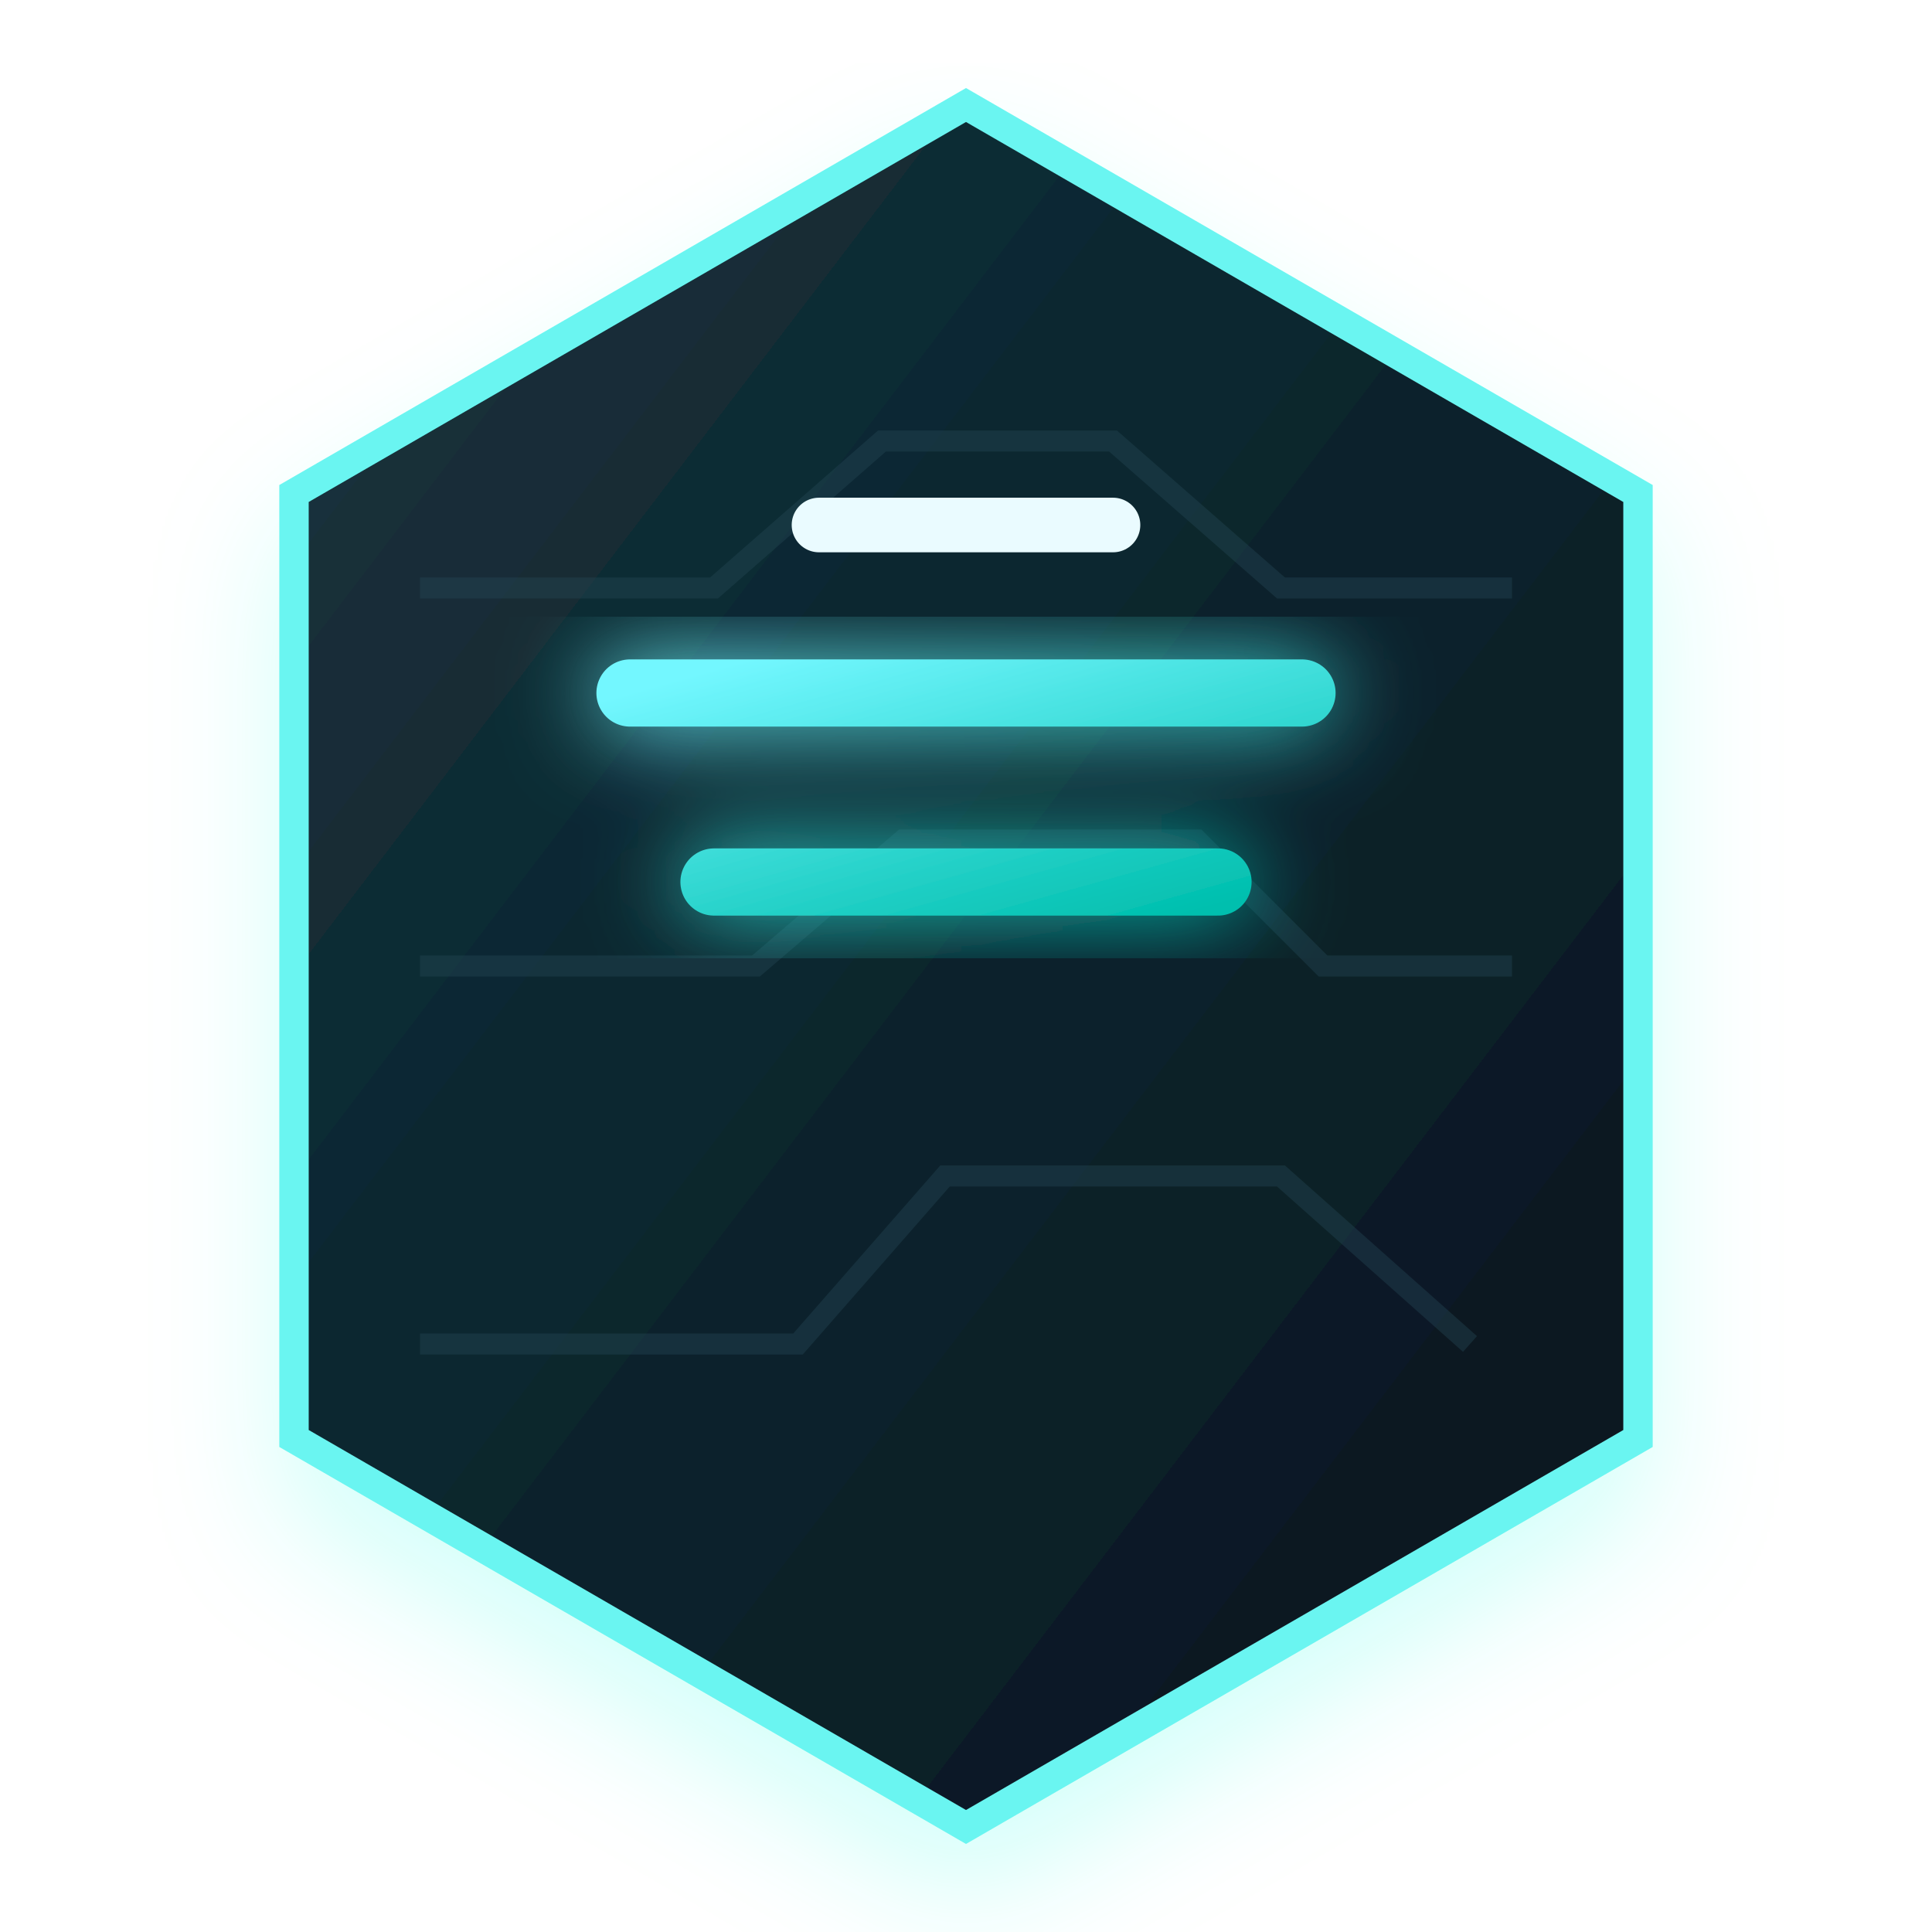
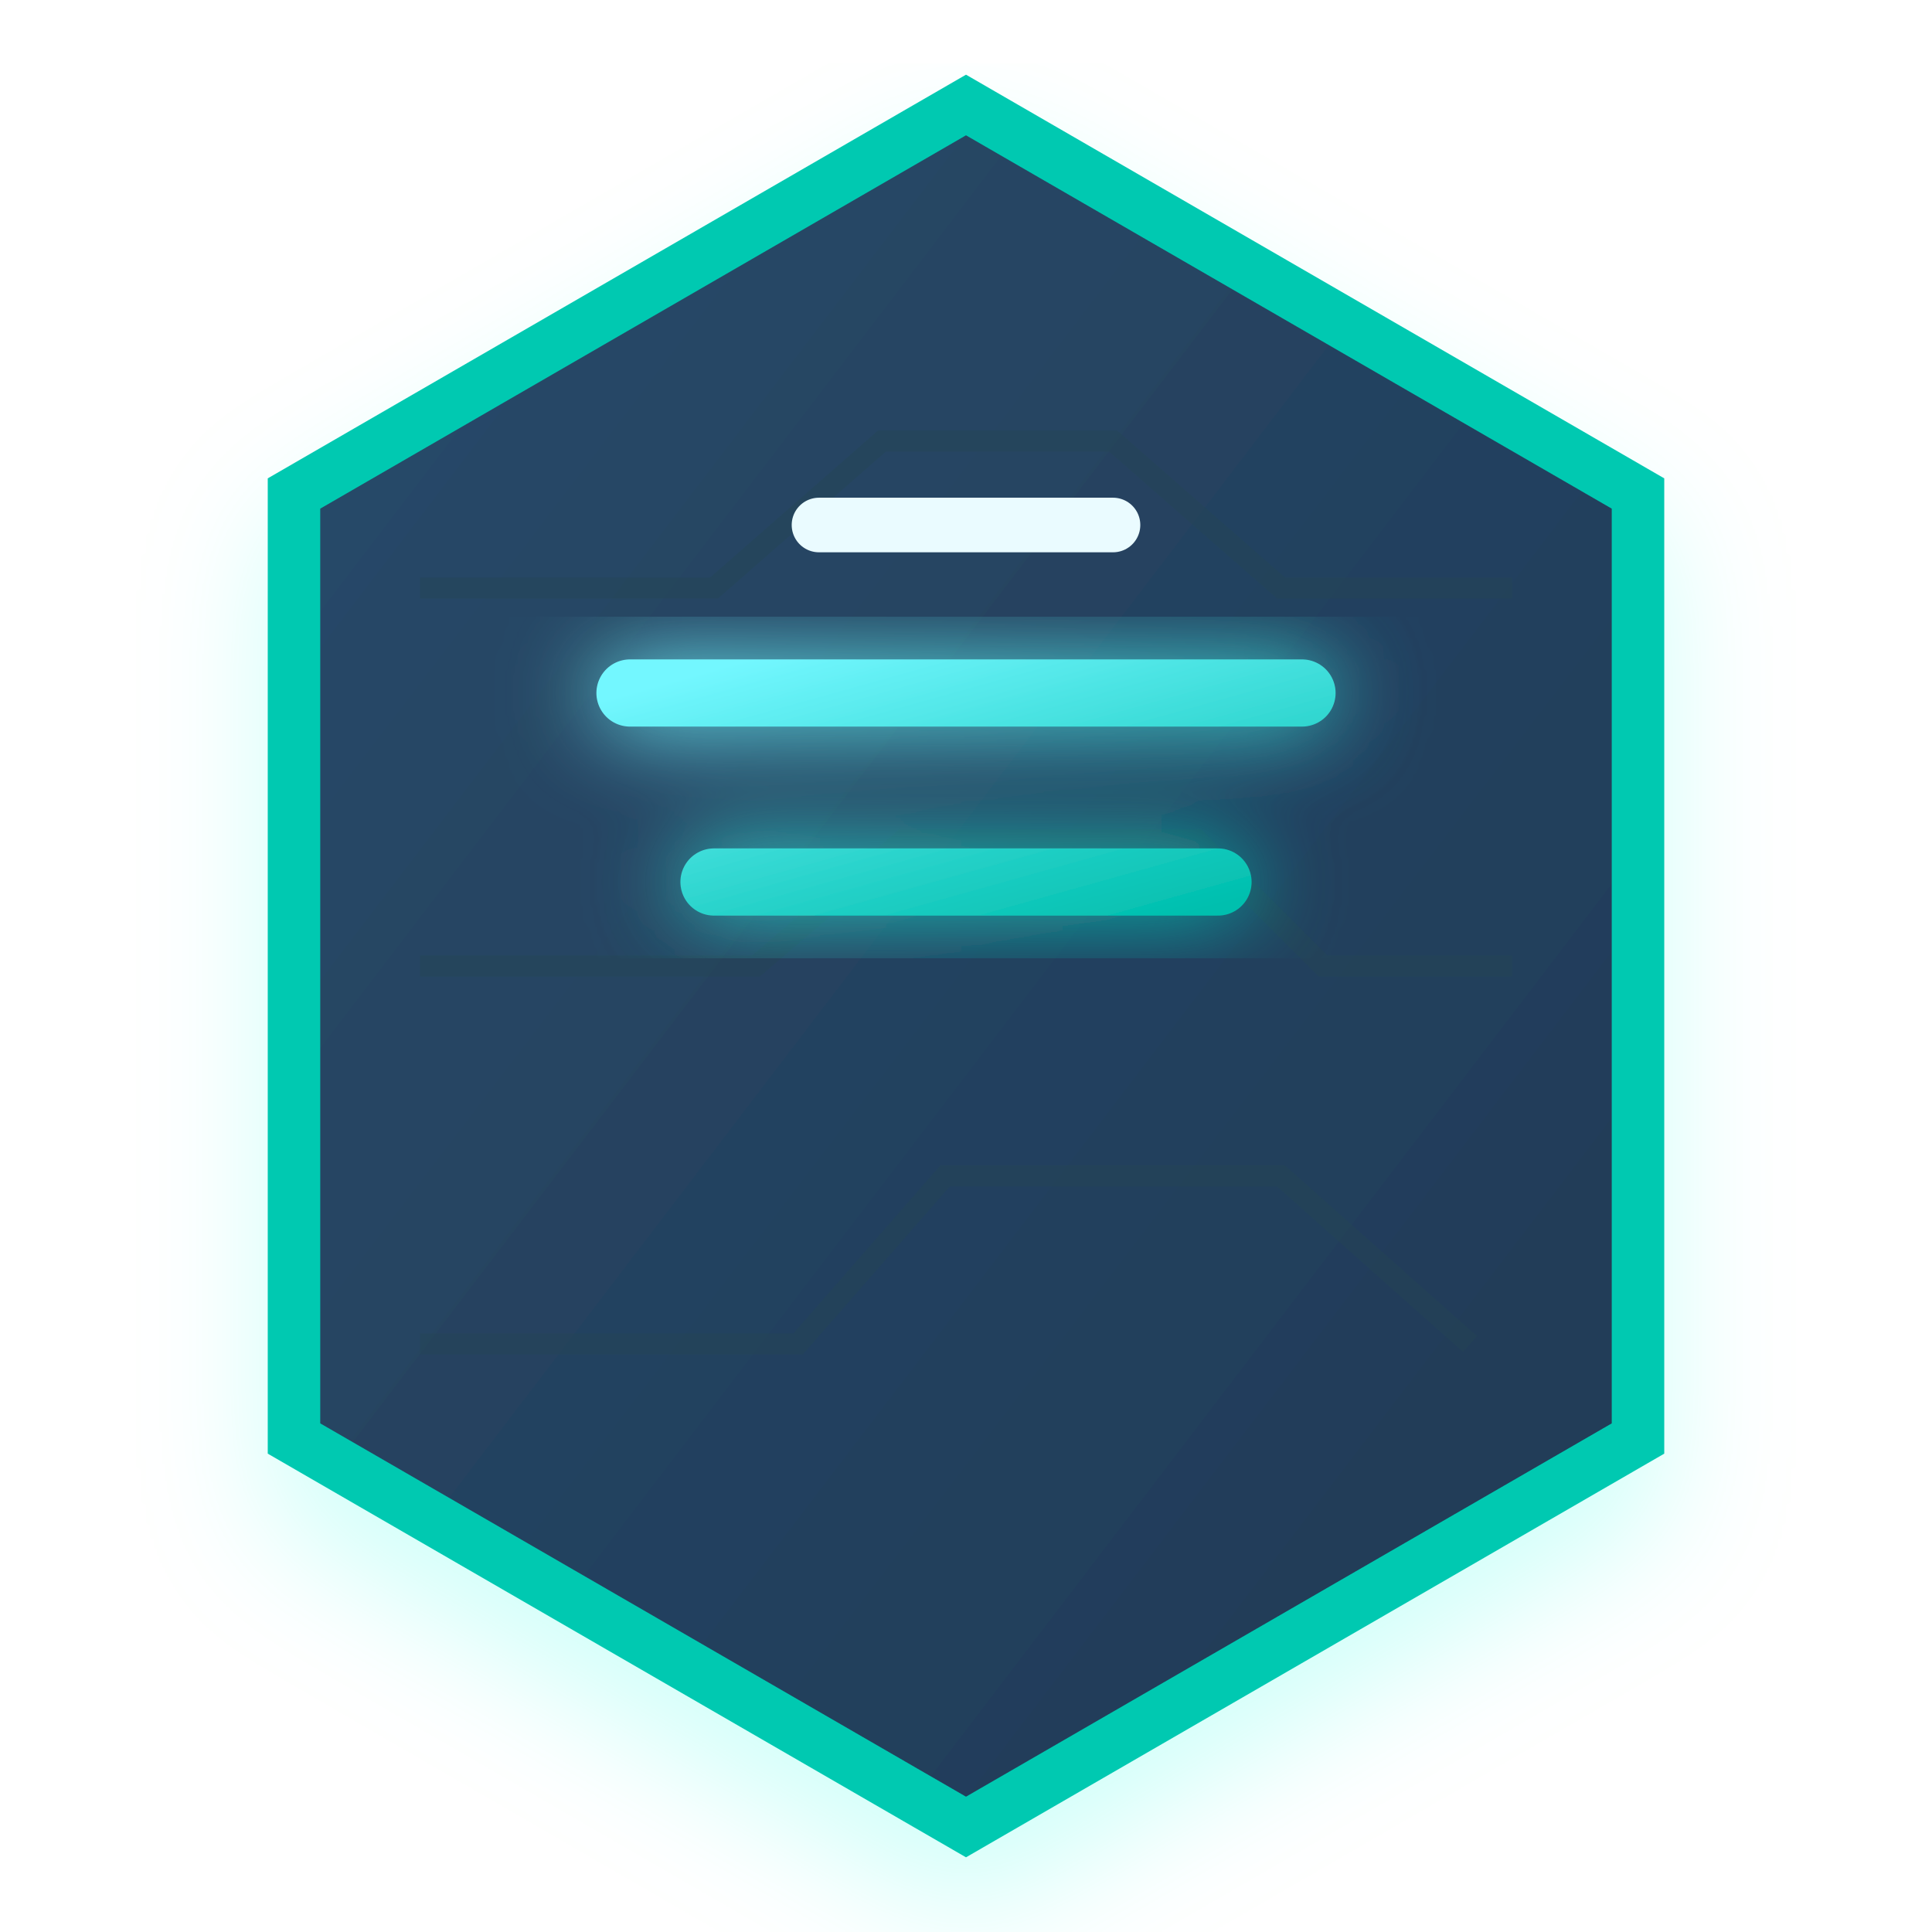
<svg xmlns="http://www.w3.org/2000/svg" width="92" height="92" viewBox="0 0 92 92" role="img" aria-label="Place Pole">
  <defs>
    <linearGradient id="bg" x1="0" y1="0" x2="1" y2="1">
-       <stop offset="0" stop-color="#082A34" />
-       <stop offset="1" stop-color="#020812" />
+       <stop offset="0" stop-color="#2A4A6A" />
+       <stop offset="1" stop-color="#1E3A55" />
    </linearGradient>
    <linearGradient id="cyan" x1="0" y1="0" x2="1" y2="1">
      <stop offset="0" stop-color="#73F7FF" />
      <stop offset="1" stop-color="#00BFAE" />
    </linearGradient>
    <linearGradient id="orange" x1="0" y1="0" x2="1" y2="1">
      <stop offset="0" stop-color="#FFD66B" />
      <stop offset="1" stop-color="#FF8A00" />
    </linearGradient>
    <filter id="glow" x="-40%" y="-40%" width="180%" height="180%">
      <feGaussianBlur stdDeviation="2.2" result="b" />
      <feMerge>
        <feMergeNode in="b" />
        <feMergeNode in="SourceGraphic" />
      </feMerge>
    </filter>
    <filter id="soft" x="-20%" y="-20%" width="140%" height="140%">
      <feDropShadow dx="0" dy="3" stdDeviation="3" flood-color="#00FFE0" flood-opacity="0.18" />
    </filter>
    <style>
-       .tile{fill:url(#bg);stroke:#64F5F0;stroke-width:1.4;opacity:.95;filter:url(#soft)}
+       .tile{fill:url(#bg);stroke:#00C9B1;stroke-width:2.5;opacity:1;filter:url(#soft)}
      .map{fill:none;stroke:#234653;stroke-width:1;opacity:.42}
      .c{fill:none;stroke:url(#cyan);stroke-width:3.2;stroke-linecap:round;stroke-linejoin:round;filter:url(#glow)}
      .ct{fill:url(#cyan);stroke:#DFFFFF;stroke-width:1.2;filter:url(#glow)}
      .o{fill:none;stroke:url(#orange);stroke-width:3.2;stroke-linecap:round;stroke-linejoin:round;filter:url(#glow)}
      .ot{fill:url(#orange);stroke:#FFE9A8;stroke-width:1.2;filter:url(#glow)}
      .w{fill:none;stroke:#EAFBFF;stroke-width:2.6;stroke-linecap:round;stroke-linejoin:round}
      .dot{fill:#EAFBFF;stroke:#AFFFF8;stroke-width:1.6;filter:url(#glow)}
      .txt{font-family:Arial, Helvetica, sans-serif;font-size:15px;font-weight:700;fill:#FFE4A3;text-anchor:middle}
    </style>
  </defs>
  <polygon class="tile" points="46,5 78,23.5 78,68.5 46,87 14,68.5 14,23.5" />
  <path class="map" d="M20 28h14l8-7h11l8 7h11M20 46h16l7-6h14l6 6h9M20 64h18l7-8h16l9 8" />
  <path class="o" d="M46 24v45" />
  <path class="c" d="M30 33h32M34 42h24" />
  <path class="w" d="M39 25h14" />
</svg>
